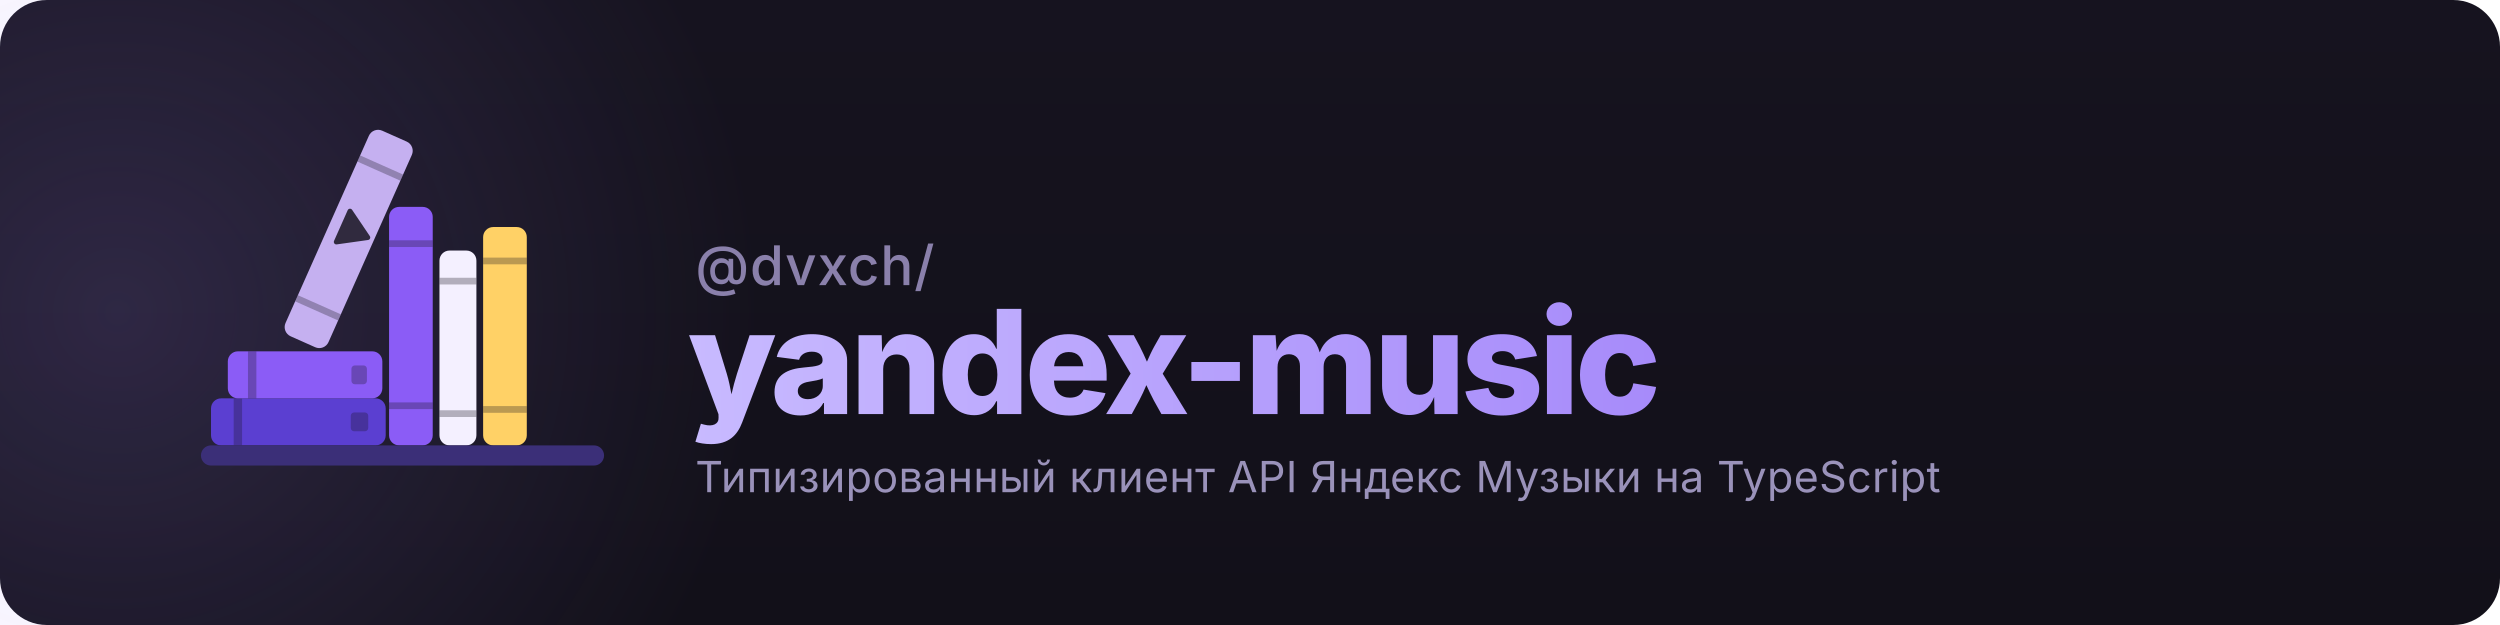
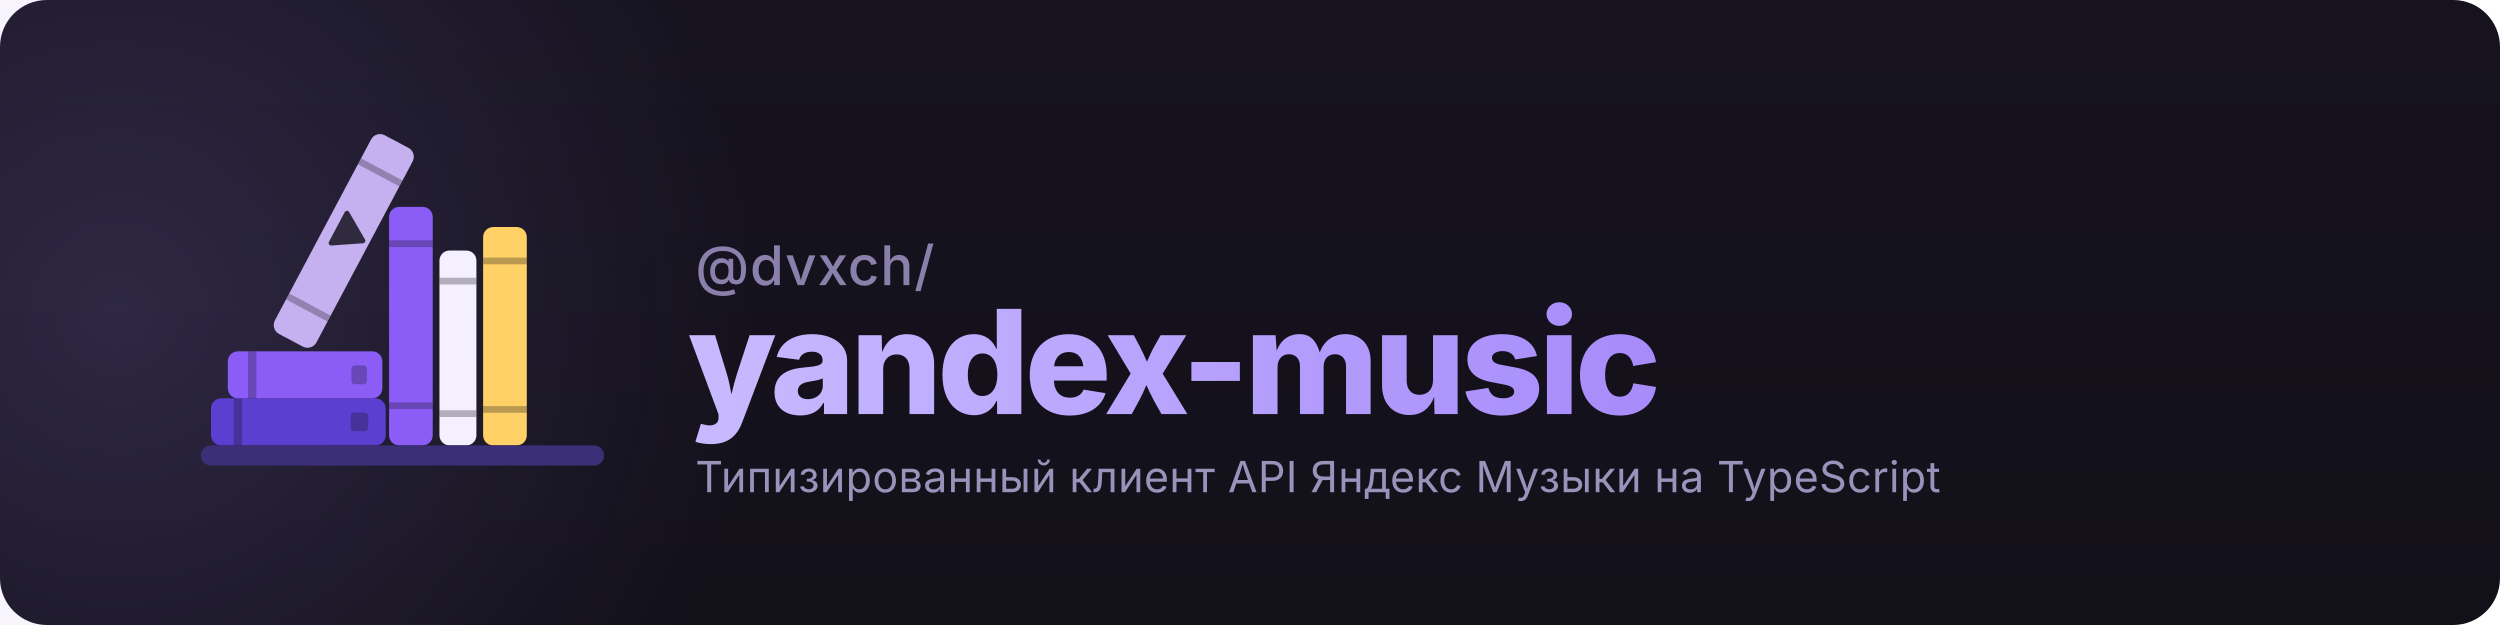
<svg xmlns="http://www.w3.org/2000/svg" viewBox="0 0 1280 320" width="1280" height="320" font-family="Inter, -apple-system, BlinkMacSystemFont, 'Segoe UI', Roboto, Helvetica, Arial, sans-serif">
  <defs>
    <linearGradient id="bg" x1="0" y1="0" x2="0" y2="1">
      <stop offset="0" stop-color="#16131f" />
      <stop offset="1" stop-color="#121019" />
    </linearGradient>
    <radialGradient id="glow" cx="0.2" cy="0.5" r="0.55">
      <stop offset="0" stop-color="#a78bfa" stop-opacity="0.18" />
      <stop offset="1" stop-color="#a78bfa" stop-opacity="0" />
    </radialGradient>
    <linearGradient id="wm" x1="0" y1="0" x2="1" y2="0">
      <stop offset="0" stop-color="#c8baff" />
      <stop offset="1" stop-color="#a78bfa" />
    </linearGradient>
  </defs>
  <rect width="1280" height="320" rx="24" fill="url(#bg)" />
  <circle cx="240" cy="160" r="300" fill="url(#glow)" />
  <g transform="translate(96 44) scale(0.86)">
    <rect x="14.0" y="186.0" width="104" height="28" rx="6" fill="#5b3fd1" />
    <rect x="27.5" y="186.0" width="5" height="28" fill="#16131f" opacity=".3" />
    <rect x="97.2" y="194.4" width="10.4" height="11.2" rx="2" fill="#16131f" opacity=".3" />
    <rect x="24.0" y="158.0" width="92" height="28" rx="6" fill="#8b5cf6" />
    <rect x="36.0" y="158.0" width="5" height="28" fill="#16131f" opacity=".3" />
    <rect x="97.6" y="166.4" width="9.2" height="11.2" rx="2" fill="#16131f" opacity=".3" />
-     <g transform="rotate(24 81.5 158)">
-       <rect x="53.5" y="24" width="28" height="134" rx="6" fill="#C5B0F0" />
-       <rect x="53.5" y="42.8" width="28" height="4" fill="#16131f" opacity=".3" />
-       <rect x="53.5" y="133.9" width="28" height="4" fill="#16131f" opacity=".3" />
-       <polygon points="61.5,75.6 61.5,95.6 77.5,85.6" fill="#16131f" opacity=".85" stroke="#16131f" stroke-width="3" stroke-linejoin="round" />
+     <g transform="rotate(28.0 73.94 158)">
+       <rect x="45.94" y="24" width="28" height="134" rx="6" fill="#C5B0F0" />
+       <rect x="45.94" y="42.8" width="28" height="4" fill="#16131f" opacity=".3" />
+       <rect x="45.94" y="133.9" width="28" height="4" fill="#16131f" opacity=".3" />
+       <polygon points="53.9,75.6 53.9,95.6 69.9,85.6" fill="#16131f" opacity=".85" stroke="#16131f" stroke-width="3" stroke-linejoin="round" />
    </g>
    <rect x="120" y="72" width="26" height="142" rx="6" fill="#8b5cf6" />
    <rect x="120" y="91.9" width="26" height="4" fill="#16131f" opacity=".3" />
    <rect x="120" y="188.4" width="26" height="4" fill="#16131f" opacity=".3" />
    <rect x="150" y="98" width="22" height="116" rx="6" fill="#F4F0FF" />
    <rect x="150" y="114.2" width="22" height="4" fill="#16131f" opacity=".3" />
    <rect x="150" y="193.1" width="22" height="4" fill="#16131f" opacity=".3" />
    <rect x="176" y="84" width="26" height="130" rx="6" fill="#FFD166" />
    <rect x="176" y="102.2" width="26" height="4" fill="#16131f" opacity=".3" />
    <rect x="176" y="190.6" width="26" height="4" fill="#16131f" opacity=".3" />
    <rect x="8" y="214" width="240" height="12" rx="6" fill="#3b2f78" />
  </g>
  <text x="356" y="146" font-size="28" font-weight="500" fill="#8a80ab" letter-spacing="0.5">@dvxch/</text>
  <text x="352" y="212" font-size="74" font-weight="800" fill="url(#wm)" letter-spacing="-2.5">yandex-music</text>
  <text x="356" y="252" font-size="22" font-weight="400" fill="#9a92ba" letter-spacing="0.2">Типизированный клиент API Яндекс Музыки на TypeScript</text>
</svg>
